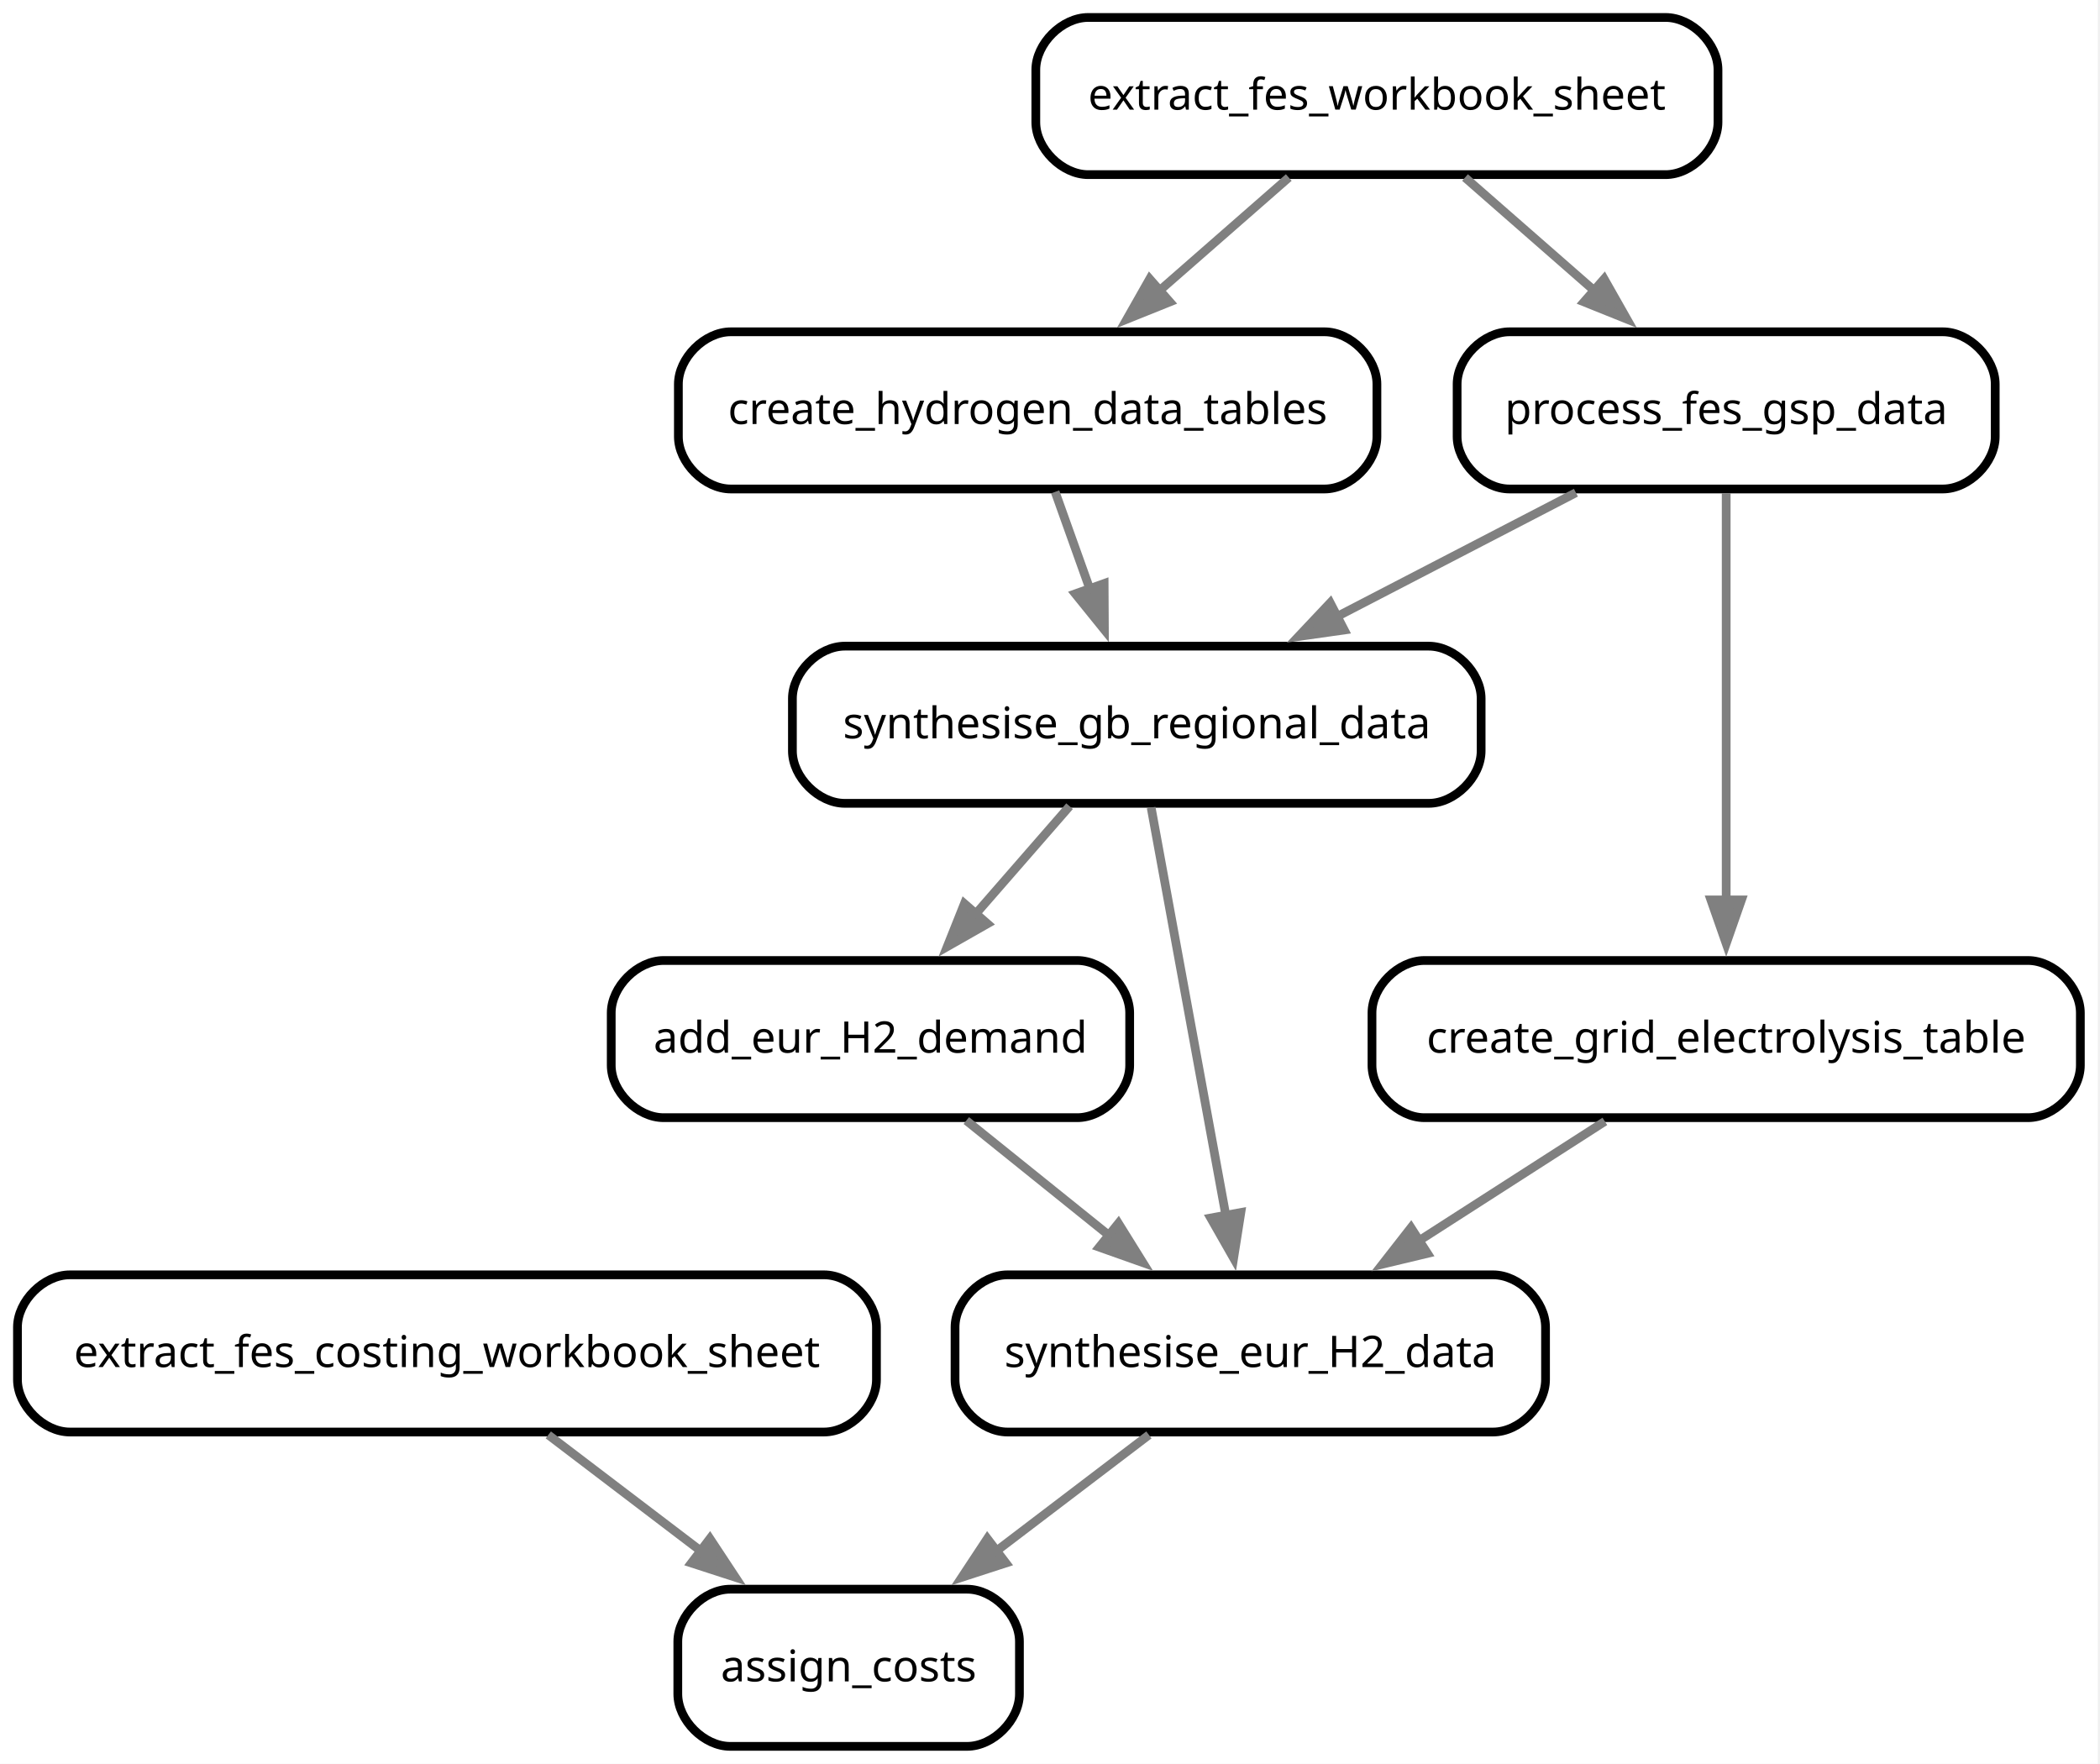
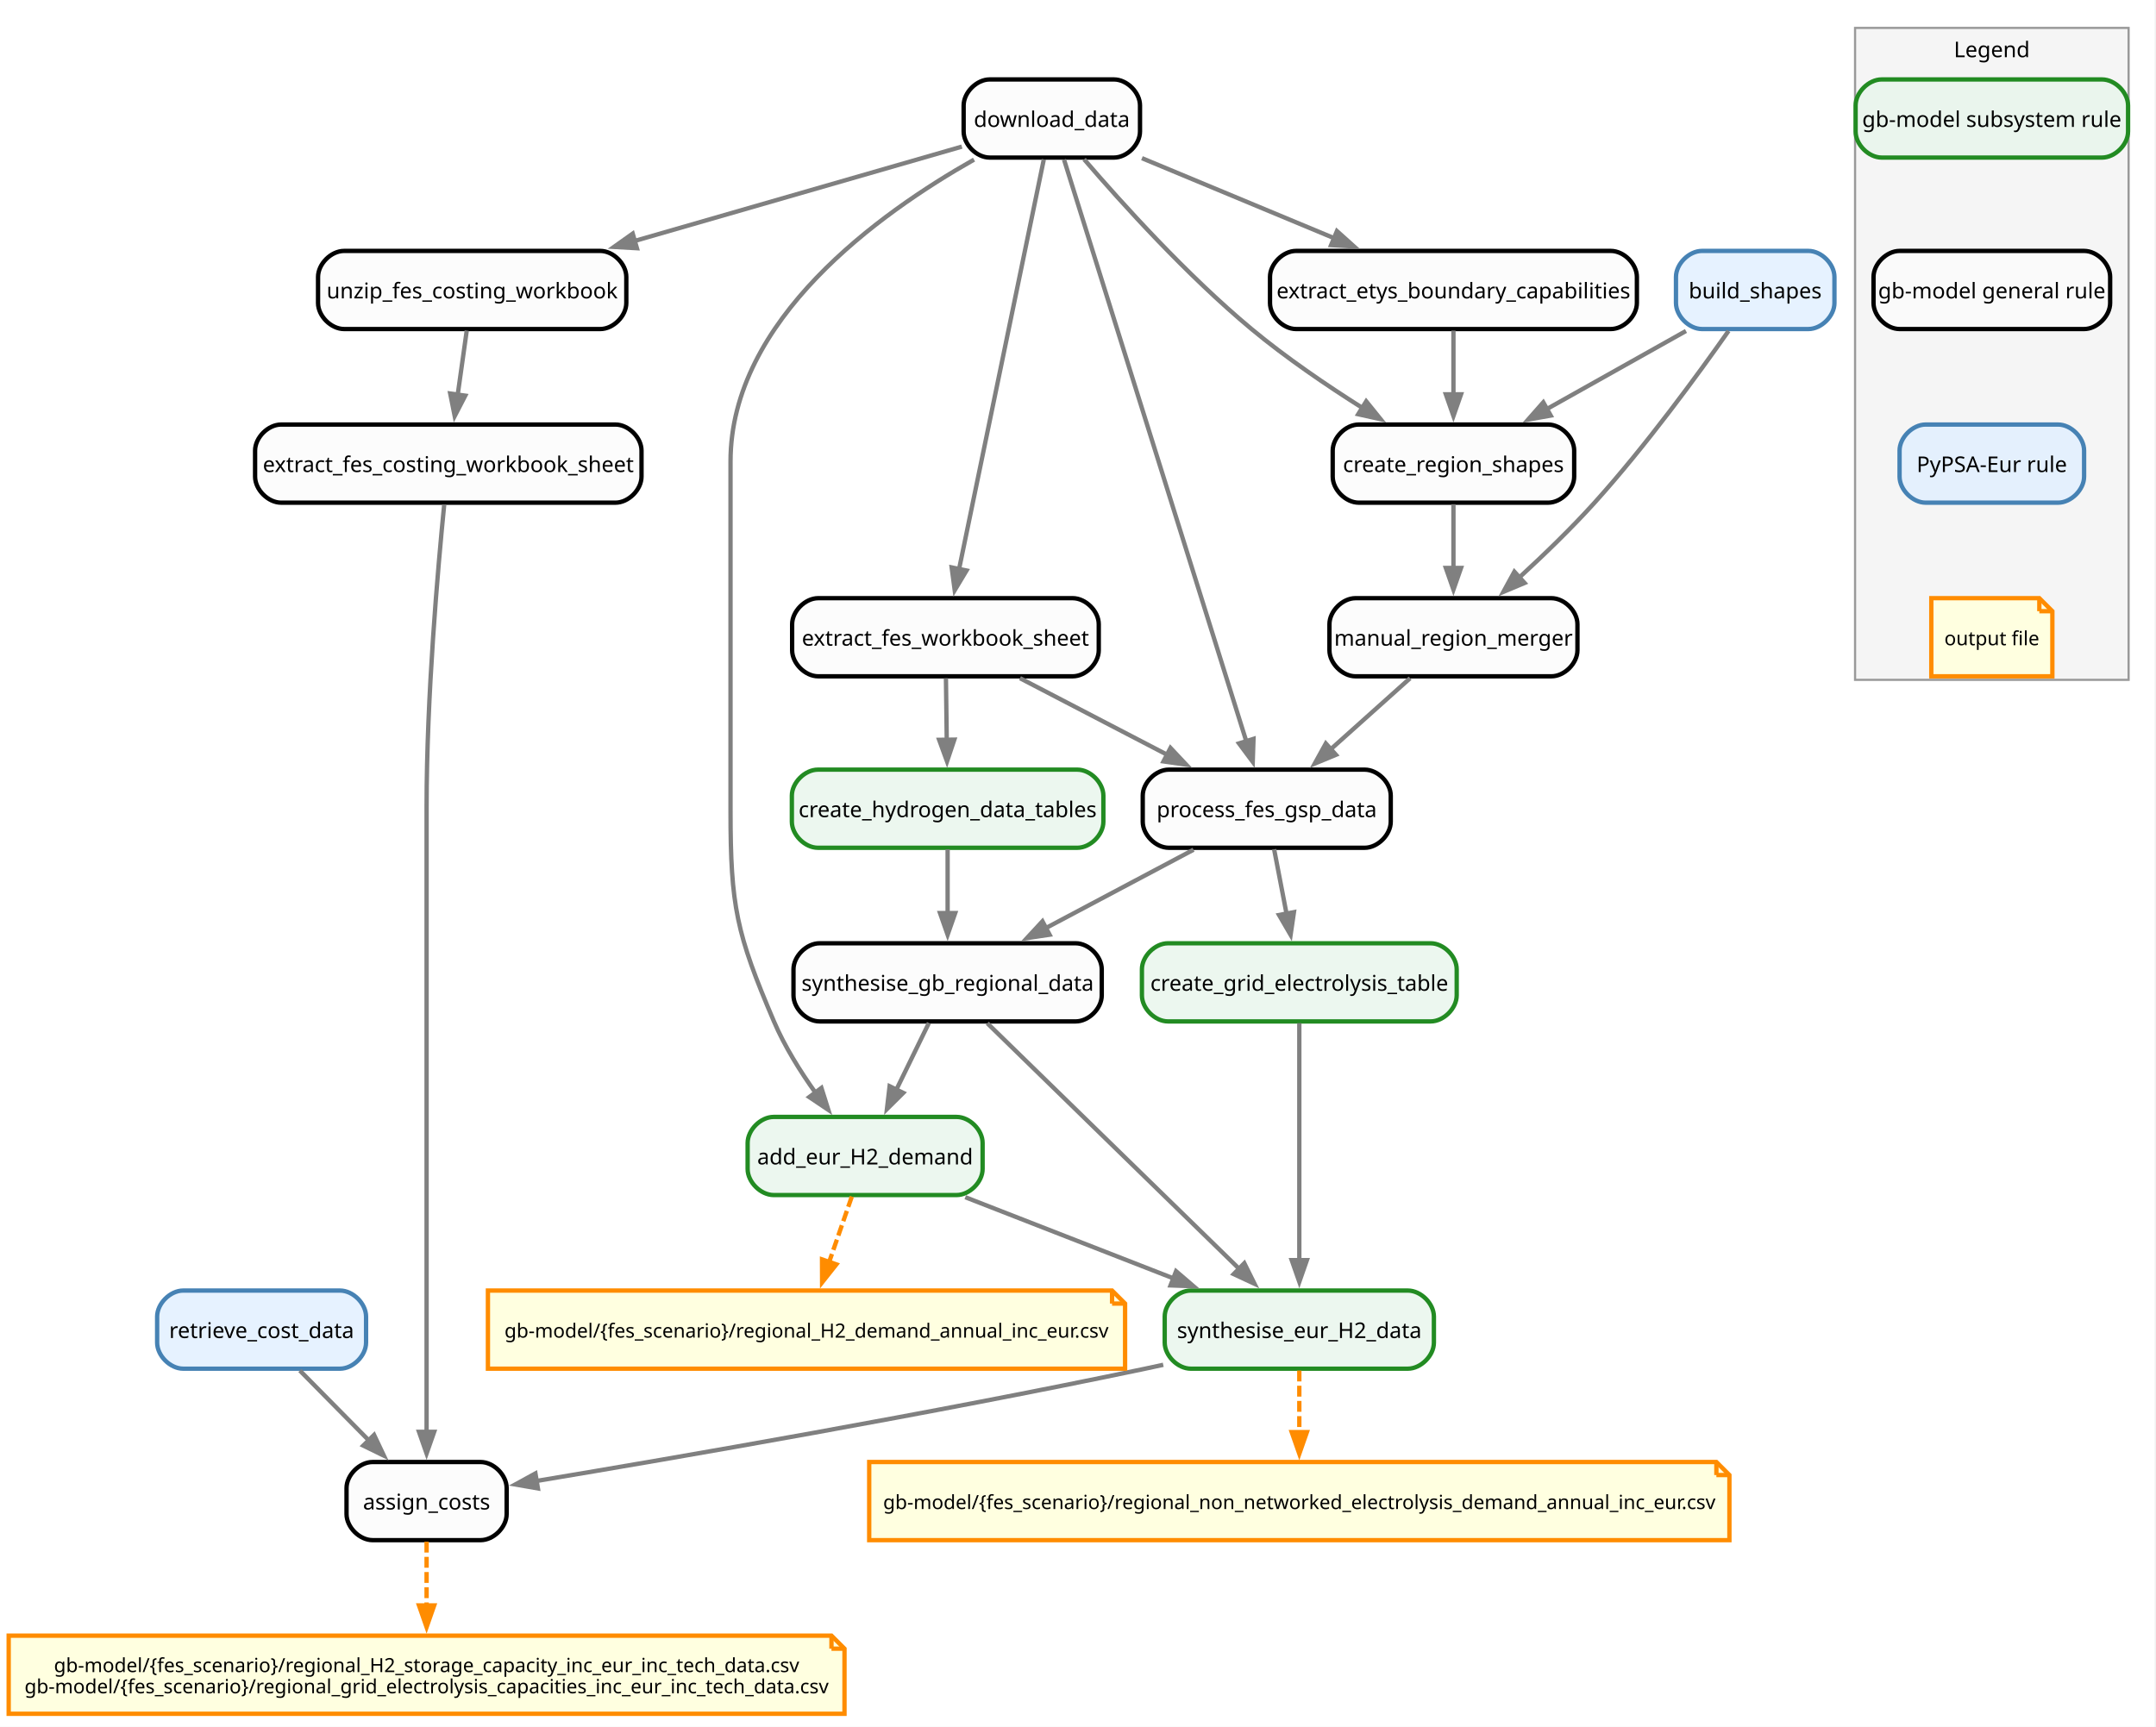
- <svg xmlns="http://www.w3.org/2000/svg" width="481pt" height="404pt" viewBox="0.00 0.00 481.00 404.00">
-   <g id="graph0" class="graph" transform="scale(1 1) rotate(0) translate(4 400)">
-     <polygon fill="white" stroke="none" points="-4,4 -4,-400 476.5,-400 476.5,4 -4,4" />
+ <svg xmlns="http://www.w3.org/2000/svg" width="719pt" height="576pt" viewBox="0.00 0.00 719.00 576.00">
+   <g id="graph0" class="graph" transform="scale(0.723982 0.723982) rotate(0) translate(4 791.6)">
+     <polygon fill="white" stroke="none" points="-4,4 -4,-791.6 988.5,-791.6 988.5,4 -4,4" />
+     <g id="clust1" class="cluster">
+       <polygon fill="#f5f5f5" stroke="#999999" points="850.5,-478.37 850.5,-778.74 976.5,-778.74 976.5,-478.37 850.5,-478.37" />
+       <text xml:space="preserve" text-anchor="middle" x="913.5" y="-765.24" font-family="sans" font-size="10.00">Legend</text>
+     </g>
    <g id="node1" class="node">
-       <path fill="none" stroke="black" stroke-width="2" d="M242.75,-180C242.75,-180 148,-180 148,-180 142,-180 136,-174 136,-168 136,-168 136,-156 136,-156 136,-150 142,-144 148,-144 148,-144 242.75,-144 242.75,-144 248.75,-144 254.75,-150 254.75,-156 254.75,-156 254.75,-168 254.75,-168 254.75,-174 248.75,-180 242.75,-180" />
-       <text xml:space="preserve" text-anchor="middle" x="195.38" y="-158.88" font-family="sans" font-size="10.00">add_eur_H2_demand</text>
+       <path fill="#fbfbfb" fill-opacity="0.753" stroke="black" stroke-width="2" d="M217.38,-118C217.38,-118 167.62,-118 167.62,-118 161.62,-118 155.62,-112 155.62,-106 155.62,-106 155.62,-94 155.62,-94 155.62,-88 161.62,-82 167.62,-82 167.62,-82 217.38,-82 217.38,-82 223.38,-82 229.38,-88 229.38,-94 229.38,-94 229.38,-106 229.38,-106 229.38,-112 223.38,-118 217.38,-118" />
+       <text xml:space="preserve" text-anchor="middle" x="192.5" y="-96.12" font-family="sans" font-size="10.00">assign_costs</text>
+     </g>
+     <g id="node17" class="node">
+       <polygon fill="lightyellow" stroke="darkorange" stroke-width="2" points="379,-38 0,-38 0,-2 385,-2 385,-32 379,-38" />
+       <polyline fill="none" stroke="darkorange" stroke-width="2" points="379,-38 379,-32" />
+       <polyline fill="none" stroke="darkorange" stroke-width="2" points="385,-32 379,-32" />
+       <text xml:space="preserve" text-anchor="middle" x="192.5" y="-21.2" font-family="sans" font-size="9.00">gb-model/{fes_scenario}/regional_H2_storage_capacity_inc_eur_inc_tech_data.csv</text>
+       <text xml:space="preserve" text-anchor="middle" x="192.5" y="-11.45" font-family="sans" font-size="9.00">gb-model/{fes_scenario}/regional_grid_electrolysis_capacities_inc_eur_inc_tech_data.csv</text>
+     </g>
+     <g id="edge25" class="edge">
+       <path fill="none" stroke="darkorange" stroke-width="2" stroke-dasharray="5,2" d="M192.5,-81.3C192.5,-72.59 192.5,-61.83 192.5,-51.82" />
+       <polygon fill="darkorange" stroke="darkorange" stroke-width="2" points="196,-51.93 192.5,-41.93 189,-51.93 196,-51.93" />
+     </g>
+     <g id="node2" class="node">
+       <path fill="#ddeeff" fill-opacity="0.753" stroke="steelblue" stroke-width="2" d="M152.62,-197C152.62,-197 80.38,-197 80.38,-197 74.38,-197 68.38,-191 68.38,-185 68.38,-185 68.38,-173 68.38,-173 68.38,-167 74.38,-161 80.38,-161 80.38,-161 152.62,-161 152.62,-161 158.62,-161 164.62,-167 164.62,-173 164.62,-173 164.62,-185 164.62,-185 164.62,-191 158.62,-197 152.62,-197" />
+       <text xml:space="preserve" text-anchor="middle" x="116.5" y="-175.12" font-family="sans" font-size="10.00">retrieve_cost_data</text>
+     </g>
+     <g id="edge2" class="edge">
+       <path fill="none" stroke="grey" stroke-width="2" d="M134.13,-160.14C143.62,-150.52 155.53,-138.46 166.11,-127.74" />
+       <polygon fill="grey" stroke="grey" stroke-width="2" points="168.31,-130.49 172.84,-120.92 163.33,-125.57 168.31,-130.49" />
+     </g>
+     <g id="node3" class="node">
+       <path fill="#fbfbfb" fill-opacity="0.753" stroke="black" stroke-width="2" d="M279.5,-596C279.5,-596 125.5,-596 125.5,-596 119.5,-596 113.5,-590 113.5,-584 113.5,-584 113.5,-572 113.5,-572 113.5,-566 119.5,-560 125.5,-560 125.5,-560 279.5,-560 279.5,-560 285.5,-560 291.5,-566 291.5,-572 291.5,-572 291.5,-584 291.5,-584 291.5,-590 285.5,-596 279.5,-596" />
+       <text xml:space="preserve" text-anchor="middle" x="202.5" y="-574.12" font-family="sans" font-size="10.00">extract_fes_costing_workbook_sheet</text>
+     </g>
+     <g id="edge1" class="edge">
+       <path fill="none" stroke="grey" stroke-width="2" d="M200.62,-559.13C197.72,-530.02 192.5,-470.53 192.5,-420 192.5,-420 192.5,-420 192.5,-258 192.5,-214.07 192.5,-163.24 192.5,-131.6" />
+       <polygon fill="grey" stroke="grey" stroke-width="2" points="196,-131.92 192.5,-121.92 189,-131.92 196,-131.92" />
+     </g>
+     <g id="node4" class="node">
+       <path fill="#fbfbfb" fill-opacity="0.753" stroke="black" stroke-width="2" d="M272.5,-676C272.5,-676 154.5,-676 154.5,-676 148.5,-676 142.5,-670 142.5,-664 142.5,-664 142.5,-652 142.5,-652 142.5,-646 148.5,-640 154.5,-640 154.5,-640 272.5,-640 272.5,-640 278.5,-640 284.5,-646 284.5,-652 284.5,-652 284.5,-664 284.5,-664 284.5,-670 278.5,-676 272.5,-676" />
+       <text xml:space="preserve" text-anchor="middle" x="213.5" y="-654.12" font-family="sans" font-size="10.00">unzip_fes_costing_workbook</text>
+     </g>
+     <g id="edge4" class="edge">
+       <path fill="none" stroke="grey" stroke-width="2" d="M211,-639.3C209.76,-630.49 208.22,-619.58 206.8,-609.48" />
+       <polygon fill="grey" stroke="grey" stroke-width="2" points="210.31,-609.31 205.45,-599.9 203.38,-610.29 210.31,-609.31" />
+     </g>
+     <g id="node5" class="node">
+       <path fill="#fbfbfb" fill-opacity="0.753" stroke="black" stroke-width="2" d="M509.12,-755C509.12,-755 451.88,-755 451.88,-755 445.88,-755 439.88,-749 439.88,-743 439.88,-743 439.88,-731 439.88,-731 439.88,-725 445.88,-719 451.88,-719 451.88,-719 509.12,-719 509.12,-719 515.12,-719 521.12,-725 521.12,-731 521.12,-731 521.12,-743 521.12,-743 521.12,-749 515.12,-755 509.12,-755" />
+       <text xml:space="preserve" text-anchor="middle" x="480.5" y="-733.12" font-family="sans" font-size="10.00">download_data</text>
+     </g>
+     <g id="edge5" class="edge">
+       <path fill="none" stroke="grey" stroke-width="2" d="M439.07,-724.05C398.92,-712.47 337.1,-694.64 288.32,-680.58" />
+       <polygon fill="grey" stroke="grey" stroke-width="2" points="289.39,-677.24 278.81,-677.84 287.45,-683.97 289.39,-677.24" />
+     </g>
+     <g id="node7" class="node">
+       <path fill="#e6f4ea" fill-opacity="0.753" stroke="forestgreen" stroke-width="2" d="M436.62,-277C436.62,-277 352.38,-277 352.38,-277 346.38,-277 340.38,-271 340.38,-265 340.38,-265 340.38,-253 340.38,-253 340.38,-247 346.38,-241 352.38,-241 352.38,-241 436.62,-241 436.62,-241 442.62,-241 448.62,-247 448.62,-253 448.62,-253 448.62,-265 448.62,-265 448.62,-271 442.62,-277 436.62,-277" />
+       <text xml:space="preserve" text-anchor="middle" x="394.5" y="-255.12" font-family="sans" font-size="10.00">add_eur_H2_demand</text>
+     </g>
+     <g id="edge9" class="edge">
+       <path fill="none" stroke="grey" stroke-width="2" d="M444.67,-718.06C400.87,-693.28 332.5,-644.18 332.5,-579 332.5,-579 332.5,-579 332.5,-418 332.5,-373.98 335.23,-361.49 352.5,-321 357.37,-309.57 364.55,-298.08 371.6,-288.2" />
+       <polygon fill="grey" stroke="grey" stroke-width="2" points="374.37,-290.35 377.56,-280.24 368.77,-286.15 374.37,-290.35" />
+     </g>
+     <g id="node10" class="node">
+       <path fill="#fbfbfb" fill-opacity="0.753" stroke="black" stroke-width="2" d="M490.12,-516C490.12,-516 372.88,-516 372.88,-516 366.88,-516 360.88,-510 360.88,-504 360.88,-504 360.88,-492 360.88,-492 360.88,-486 366.88,-480 372.88,-480 372.88,-480 490.12,-480 490.12,-480 496.12,-480 502.12,-486 502.12,-492 502.12,-492 502.12,-504 502.12,-504 502.12,-510 496.12,-516 490.12,-516" />
+       <text xml:space="preserve" text-anchor="middle" x="431.5" y="-494.12" font-family="sans" font-size="10.00">extract_fes_workbook_sheet</text>
+     </g>
+     <g id="edge14" class="edge">
+       <path fill="none" stroke="grey" stroke-width="2" d="M476.82,-718.19C468.48,-677.86 448.08,-579.19 437.73,-529.15" />
+       <polygon fill="grey" stroke="grey" stroke-width="2" points="441.22,-528.75 435.77,-519.66 434.37,-530.16 441.22,-528.75" />
+     </g>
+     <g id="node11" class="node">
+       <path fill="#fbfbfb" fill-opacity="0.753" stroke="black" stroke-width="2" d="M624.62,-437C624.62,-437 534.38,-437 534.38,-437 528.38,-437 522.38,-431 522.38,-425 522.38,-425 522.38,-413 522.38,-413 522.38,-407 528.38,-401 534.38,-401 534.38,-401 624.62,-401 624.62,-401 630.62,-401 636.62,-407 636.62,-413 636.62,-413 636.62,-425 636.62,-425 636.62,-431 630.62,-437 624.62,-437" />
+       <text xml:space="preserve" text-anchor="middle" x="579.5" y="-415.12" font-family="sans" font-size="10.00">process_fes_gsp_data</text>
+     </g>
+     <g id="edge15" class="edge">
+       <path fill="none" stroke="grey" stroke-width="2" d="M486.11,-718.11C502.41,-666.07 549.92,-514.42 570.18,-449.76" />
+       <polygon fill="grey" stroke="grey" stroke-width="2" points="573.4,-451.18 573.05,-440.59 566.72,-449.08 573.4,-451.18" />
+     </g>
+     <g id="node13" class="node">
+       <path fill="#fbfbfb" fill-opacity="0.753" stroke="black" stroke-width="2" d="M709.12,-596C709.12,-596 621.88,-596 621.88,-596 615.88,-596 609.88,-590 609.88,-584 609.88,-584 609.88,-572 609.88,-572 609.88,-566 615.88,-560 621.88,-560 621.88,-560 709.12,-560 709.12,-560 715.12,-560 721.12,-566 721.12,-572 721.12,-572 721.12,-584 721.12,-584 721.12,-590 715.12,-596 709.12,-596" />
+       <text xml:space="preserve" text-anchor="middle" x="665.5" y="-574.12" font-family="sans" font-size="10.00">create_region_shapes</text>
+     </g>
+     <g id="edge21" class="edge">
+       <path fill="none" stroke="grey" stroke-width="2" d="M495.38,-718.2C512.74,-697.99 542.86,-664.65 572.5,-640 588.3,-626.86 607.04,-614.1 623.54,-603.68" />
+       <polygon fill="grey" stroke="grey" stroke-width="2" points="625.32,-606.7 631.97,-598.46 621.63,-600.75 625.32,-606.7" />
+     </g>
+     <g id="node15" class="node">
+       <path fill="#fbfbfb" fill-opacity="0.753" stroke="black" stroke-width="2" d="M738,-676C738,-676 593,-676 593,-676 587,-676 581,-670 581,-664 581,-664 581,-652 581,-652 581,-646 587,-640 593,-640 593,-640 738,-640 738,-640 744,-640 750,-646 750,-652 750,-652 750,-664 750,-664 750,-670 744,-676 738,-676" />
+       <text xml:space="preserve" text-anchor="middle" x="665.5" y="-654.12" font-family="sans" font-size="10.00">extract_etys_boundary_capabilities</text>
+     </g>
+     <g id="edge23" class="edge">
+       <path fill="none" stroke="grey" stroke-width="2" d="M522.02,-718.72C548.21,-707.82 582.34,-693.61 610.73,-681.79" />
+       <polygon fill="grey" stroke="grey" stroke-width="2" points="611.83,-685.13 619.72,-678.05 609.14,-678.67 611.83,-685.13" />
+     </g>
+     <g id="node6" class="node">
+       <path fill="#e6f4ea" fill-opacity="0.753" stroke="forestgreen" stroke-width="2" d="M644.5,-197C644.5,-197 544.5,-197 544.5,-197 538.5,-197 532.5,-191 532.5,-185 532.5,-185 532.5,-173 532.5,-173 532.5,-167 538.5,-161 544.5,-161 544.5,-161 644.5,-161 644.5,-161 650.5,-161 656.5,-167 656.5,-173 656.5,-173 656.5,-185 656.5,-185 656.5,-191 650.5,-197 644.5,-197" />
+       <text xml:space="preserve" text-anchor="middle" x="594.5" y="-175.12" font-family="sans" font-size="10.00">synthesise_eur_H2_data</text>
+     </g>
+     <g id="edge3" class="edge">
+       <path fill="none" stroke="grey" stroke-width="2" d="M531.82,-162.79C529.01,-162.17 526.23,-161.57 523.5,-161 424.58,-140.21 308.12,-120.11 243.05,-109.26" />
+       <polygon fill="grey" stroke="grey" stroke-width="2" points="243.78,-105.84 233.35,-107.65 242.64,-112.74 243.78,-105.84" />
+     </g>
+     <g id="node18" class="node">
+       <polygon fill="lightyellow" stroke="darkorange" stroke-width="2" points="786.62,-118 396.38,-118 396.38,-82 792.62,-82 792.62,-112 786.62,-118" />
+       <polyline fill="none" stroke="darkorange" stroke-width="2" points="786.62,-118 786.62,-112" />
+       <polyline fill="none" stroke="darkorange" stroke-width="2" points="792.62,-112 786.62,-112" />
+       <text xml:space="preserve" text-anchor="middle" x="594.5" y="-96.33" font-family="sans" font-size="9.00">gb-model/{fes_scenario}/regional_non_networked_electrolysis_demand_annual_inc_eur.csv</text>
+     </g>
+     <g id="edge26" class="edge">
+       <path fill="none" stroke="darkorange" stroke-width="2" stroke-dasharray="5,2" d="M594.5,-160.14C594.5,-151.69 594.5,-141.35 594.5,-131.69" />
+       <polygon fill="darkorange" stroke="darkorange" stroke-width="2" points="598,-131.79 594.5,-121.79 591,-131.79 598,-131.79" />
+     </g>
+     <g id="edge7" class="edge">
+       <path fill="none" stroke="grey" stroke-width="2" d="M440.64,-240.01C469.25,-228.85 506.26,-214.41 536.81,-202.5" />
+       <polygon fill="grey" stroke="grey" stroke-width="2" points="537.73,-205.9 545.78,-199 535.19,-199.37 537.73,-205.9" />
+     </g>
+     <g id="node19" class="node">
+       <polygon fill="lightyellow" stroke="darkorange" stroke-width="2" points="508.25,-197 220.75,-197 220.75,-161 514.25,-161 514.25,-191 508.25,-197" />
+       <polyline fill="none" stroke="darkorange" stroke-width="2" points="508.25,-197 508.25,-191" />
+       <polyline fill="none" stroke="darkorange" stroke-width="2" points="514.25,-191 508.25,-191" />
+       <text xml:space="preserve" text-anchor="middle" x="367.5" y="-175.32" font-family="sans" font-size="9.00">gb-model/{fes_scenario}/regional_H2_demand_annual_inc_eur.csv</text>
+     </g>
+     <g id="edge27" class="edge">
+       <path fill="none" stroke="darkorange" stroke-width="2" stroke-dasharray="5,2" d="M388.37,-240.3C385.29,-231.39 381.46,-220.34 377.93,-210.14" />
+       <polygon fill="darkorange" stroke="darkorange" stroke-width="2" points="381.26,-209.06 374.69,-200.76 374.65,-211.35 381.26,-209.06" />
    </g>
    <g id="node8" class="node">
-       <path fill="none" stroke="black" stroke-width="2" d="M338,-108C338,-108 226.75,-108 226.75,-108 220.75,-108 214.75,-102 214.75,-96 214.75,-96 214.75,-84 214.75,-84 214.75,-78 220.75,-72 226.75,-72 226.75,-72 338,-72 338,-72 344,-72 350,-78 350,-84 350,-84 350,-96 350,-96 350,-102 344,-108 338,-108" />
-       <text xml:space="preserve" text-anchor="middle" x="282.38" y="-86.88" font-family="sans" font-size="10.00">synthesise_eur_H2_data</text>
+       <path fill="#fbfbfb" fill-opacity="0.753" stroke="black" stroke-width="2" d="M491.5,-357C491.5,-357 373.5,-357 373.5,-357 367.5,-357 361.5,-351 361.5,-345 361.5,-345 361.5,-333 361.5,-333 361.5,-327 367.5,-321 373.5,-321 373.5,-321 491.5,-321 491.5,-321 497.5,-321 503.5,-327 503.5,-333 503.5,-333 503.5,-345 503.5,-345 503.5,-351 497.5,-357 491.5,-357" />
+       <text xml:space="preserve" text-anchor="middle" x="432.5" y="-335.12" font-family="sans" font-size="10.00">synthesise_gb_regional_data</text>
    </g>
    <g id="edge8" class="edge">
-       <path fill="none" stroke="grey" stroke-width="2" d="M217.33,-143.34C227.25,-135.36 239.16,-125.77 250.07,-116.99" />
-       <polygon fill="grey" stroke="grey" stroke-width="2" points="252.17,-119.8 257.77,-110.8 247.78,-114.34 252.17,-119.8" />
-     </g>
-     <g id="node2" class="node">
-       <path fill="none" stroke="black" stroke-width="2" d="M323.25,-252C323.25,-252 189.5,-252 189.5,-252 183.5,-252 177.5,-246 177.5,-240 177.5,-240 177.5,-228 177.5,-228 177.5,-222 183.5,-216 189.5,-216 189.5,-216 323.25,-216 323.25,-216 329.25,-216 335.25,-222 335.25,-228 335.25,-228 335.25,-240 335.25,-240 335.25,-246 329.25,-252 323.25,-252" />
-       <text xml:space="preserve" text-anchor="middle" x="256.38" y="-230.88" font-family="sans" font-size="10.00">synthesise_gb_regional_data</text>
-     </g>
-     <g id="edge1" class="edge">
-       <path fill="none" stroke="grey" stroke-width="2" d="M240.98,-215.34C234.46,-207.85 226.7,-198.95 219.45,-190.63" />
-       <polygon fill="grey" stroke="grey" stroke-width="2" points="222.17,-188.42 212.96,-183.18 216.89,-193.02 222.17,-188.42" />
+       <path fill="none" stroke="grey" stroke-width="2" d="M450.77,-320.18C479.09,-292.56 533.76,-239.24 566.91,-206.91" />
+       <polygon fill="grey" stroke="grey" stroke-width="2" points="569.17,-209.6 573.88,-200.11 564.28,-204.58 569.17,-209.6" />
    </g>
    <g id="edge10" class="edge">
-       <path fill="none" stroke="grey" stroke-width="2" d="M259.67,-215.02C263.97,-191.54 271.55,-150.11 276.77,-121.64" />
-       <polygon fill="grey" stroke="grey" stroke-width="2" points="280.21,-122.28 278.56,-111.82 273.32,-121.02 280.21,-122.28" />
-     </g>
-     <g id="node3" class="node">
-       <path fill="none" stroke="black" stroke-width="2" d="M299.38,-324C299.38,-324 163.38,-324 163.38,-324 157.38,-324 151.38,-318 151.38,-312 151.38,-312 151.38,-300 151.38,-300 151.38,-294 157.38,-288 163.38,-288 163.38,-288 299.38,-288 299.38,-288 305.38,-288 311.38,-294 311.38,-300 311.38,-300 311.38,-312 311.38,-312 311.38,-318 305.38,-324 299.38,-324" />
-       <text xml:space="preserve" text-anchor="middle" x="231.38" y="-302.88" font-family="sans" font-size="10.00">create_hydrogen_data_tables</text>
-     </g>
-     <g id="edge3" class="edge">
-       <path fill="none" stroke="grey" stroke-width="2" d="M237.68,-287.34C240.09,-280.59 242.91,-272.69 245.62,-265.11" />
-       <polygon fill="grey" stroke="grey" stroke-width="2" points="248.9,-266.35 248.96,-255.75 242.3,-263.99 248.9,-266.35" />
-     </g>
-     <g id="node4" class="node">
-       <path fill="none" stroke="black" stroke-width="2" d="M377.5,-396C377.5,-396 245.25,-396 245.25,-396 239.25,-396 233.25,-390 233.25,-384 233.25,-384 233.25,-372 233.25,-372 233.25,-366 239.25,-360 245.25,-360 245.25,-360 377.5,-360 377.5,-360 383.5,-360 389.5,-366 389.5,-372 389.5,-372 389.5,-384 389.5,-384 389.5,-390 383.5,-396 377.5,-396" />
-       <text xml:space="preserve" text-anchor="middle" x="311.38" y="-374.88" font-family="sans" font-size="10.00">extract_fes_workbook_sheet</text>
-     </g>
-     <g id="edge4" class="edge">
-       <path fill="none" stroke="grey" stroke-width="2" d="M291.19,-359.34C282.16,-351.44 271.33,-341.96 261.39,-333.26" />
-       <polygon fill="grey" stroke="grey" stroke-width="2" points="263.94,-330.85 254.11,-326.9 259.33,-336.11 263.94,-330.85" />
-     </g>
-     <g id="node5" class="node">
-       <path fill="none" stroke="black" stroke-width="2" d="M441,-324C441,-324 341.75,-324 341.75,-324 335.75,-324 329.75,-318 329.75,-312 329.75,-312 329.75,-300 329.75,-300 329.75,-294 335.75,-288 341.75,-288 341.75,-288 441,-288 441,-288 447,-288 453,-294 453,-300 453,-300 453,-312 453,-312 453,-318 447,-324 441,-324" />
-       <text xml:space="preserve" text-anchor="middle" x="391.38" y="-302.88" font-family="sans" font-size="10.00">process_fes_gsp_data</text>
-     </g>
-     <g id="edge5" class="edge">
-       <path fill="none" stroke="grey" stroke-width="2" d="M331.56,-359.34C340.59,-351.44 351.42,-341.96 361.36,-333.26" />
-       <polygon fill="grey" stroke="grey" stroke-width="2" points="363.42,-336.11 368.64,-326.9 358.81,-330.85 363.42,-336.11" />
-     </g>
-     <g id="edge2" class="edge">
-       <path fill="none" stroke="grey" stroke-width="2" d="M356.96,-287.15C340.3,-278.52 320.06,-268.02 302.12,-258.72" />
-       <polygon fill="grey" stroke="grey" stroke-width="2" points="303.9,-255.7 293.41,-254.21 300.68,-261.92 303.9,-255.7" />
+       <path fill="none" stroke="grey" stroke-width="2" d="M423.88,-320.3C419.44,-311.19 413.91,-299.84 408.85,-289.46" />
+       <polygon fill="grey" stroke="grey" stroke-width="2" points="412.07,-288.08 404.55,-280.62 405.78,-291.14 412.07,-288.08" />
    </g>
    <g id="node9" class="node">
-       <path fill="none" stroke="black" stroke-width="2" d="M460.5,-180C460.5,-180 322.25,-180 322.25,-180 316.25,-180 310.25,-174 310.25,-168 310.25,-168 310.25,-156 310.25,-156 310.25,-150 316.25,-144 322.25,-144 322.25,-144 460.5,-144 460.5,-144 466.5,-144 472.5,-150 472.5,-156 472.5,-156 472.5,-168 472.5,-168 472.5,-174 466.5,-180 460.5,-180" />
-       <text xml:space="preserve" text-anchor="middle" x="391.38" y="-158.88" font-family="sans" font-size="10.00">create_grid_electrolysis_table</text>
+       <path fill="#e6f4ea" fill-opacity="0.753" stroke="forestgreen" stroke-width="2" d="M492.25,-437C492.25,-437 372.75,-437 372.75,-437 366.75,-437 360.75,-431 360.75,-425 360.75,-425 360.75,-413 360.75,-413 360.75,-407 366.75,-401 372.75,-401 372.75,-401 492.25,-401 492.25,-401 498.25,-401 504.25,-407 504.25,-413 504.25,-413 504.25,-425 504.25,-425 504.25,-431 498.25,-437 492.25,-437" />
+       <text xml:space="preserve" text-anchor="middle" x="432.5" y="-415.12" font-family="sans" font-size="10.00">create_hydrogen_data_tables</text>
    </g>
    <g id="edge11" class="edge">
-       <path fill="none" stroke="grey" stroke-width="2" d="M391.38,-287.02C391.38,-263.54 391.38,-222.11 391.38,-193.64" />
-       <polygon fill="grey" stroke="grey" stroke-width="2" points="394.88,-193.87 391.38,-183.87 387.88,-193.87 394.88,-193.87" />
-     </g>
-     <g id="node6" class="node">
-       <path fill="none" stroke="black" stroke-width="2" d="M217.5,-36C217.5,-36 163.25,-36 163.25,-36 157.25,-36 151.25,-30 151.25,-24 151.25,-24 151.25,-12 151.25,-12 151.25,-6 157.25,0 163.25,0 163.25,0 217.5,0 217.5,0 223.5,0 229.5,-6 229.5,-12 229.5,-12 229.5,-24 229.5,-24 229.5,-30 223.5,-36 217.5,-36" />
-       <text xml:space="preserve" text-anchor="middle" x="190.38" y="-14.88" font-family="sans" font-size="10.00">assign_costs</text>
-     </g>
-     <g id="node7" class="node">
-       <path fill="none" stroke="black" stroke-width="2" d="M184.75,-108C184.75,-108 12,-108 12,-108 6,-108 0,-102 0,-96 0,-96 0,-84 0,-84 0,-78 6,-72 12,-72 12,-72 184.75,-72 184.75,-72 190.75,-72 196.75,-78 196.75,-84 196.75,-84 196.75,-96 196.75,-96 196.75,-102 190.75,-108 184.75,-108" />
-       <text xml:space="preserve" text-anchor="middle" x="98.38" y="-86.88" font-family="sans" font-size="10.00">extract_fes_costing_workbook_sheet</text>
-     </g>
-     <g id="edge7" class="edge">
-       <path fill="none" stroke="grey" stroke-width="2" d="M121.59,-71.34C132.19,-63.27 144.94,-53.57 156.57,-44.72" />
-       <polygon fill="grey" stroke="grey" stroke-width="2" points="158.6,-47.58 164.44,-38.73 154.36,-42 158.6,-47.58" />
+       <path fill="none" stroke="grey" stroke-width="2" d="M432.5,-400.3C432.5,-391.59 432.5,-380.83 432.5,-370.82" />
+       <polygon fill="grey" stroke="grey" stroke-width="2" points="436,-370.93 432.5,-360.93 429,-370.93 436,-370.93" />
+     </g>
+     <g id="edge13" class="edge">
+       <path fill="none" stroke="grey" stroke-width="2" d="M431.73,-479.14C431.84,-470.69 431.98,-460.35 432.1,-450.69" />
+       <polygon fill="grey" stroke="grey" stroke-width="2" points="435.6,-450.83 432.23,-440.79 428.6,-450.74 435.6,-450.83" />
+     </g>
+     <g id="edge16" class="edge">
+       <path fill="none" stroke="grey" stroke-width="2" d="M465.83,-479.14C486.02,-468.63 511.81,-455.22 533.72,-443.82" />
+       <polygon fill="grey" stroke="grey" stroke-width="2" points="535.16,-447.01 542.42,-439.29 531.93,-440.8 535.16,-447.01" />
+     </g>
+     <g id="edge12" class="edge">
+       <path fill="none" stroke="grey" stroke-width="2" d="M545.78,-400.11C525.59,-389.39 499.66,-375.64 477.72,-363.99" />
+       <polygon fill="grey" stroke="grey" stroke-width="2" points="479.47,-360.96 469,-359.37 476.19,-367.14 479.47,-360.96" />
+     </g>
+     <g id="node16" class="node">
+       <path fill="#e6f4ea" fill-opacity="0.753" stroke="forestgreen" stroke-width="2" d="M655,-357C655,-357 534,-357 534,-357 528,-357 522,-351 522,-345 522,-345 522,-333 522,-333 522,-327 528,-321 534,-321 534,-321 655,-321 655,-321 661,-321 667,-327 667,-333 667,-333 667,-345 667,-345 667,-351 661,-357 655,-357" />
+       <text xml:space="preserve" text-anchor="middle" x="594.5" y="-335.12" font-family="sans" font-size="10.00">create_grid_electrolysis_table</text>
+     </g>
+     <g id="edge24" class="edge">
+       <path fill="none" stroke="grey" stroke-width="2" d="M582.9,-400.3C584.6,-391.49 586.7,-380.58 588.64,-370.48" />
+       <polygon fill="grey" stroke="grey" stroke-width="2" points="592.03,-371.35 590.49,-360.87 585.16,-370.03 592.03,-371.35" />
+     </g>
+     <g id="node12" class="node">
+       <path fill="#fbfbfb" fill-opacity="0.753" stroke="black" stroke-width="2" d="M710.62,-516C710.62,-516 620.38,-516 620.38,-516 614.38,-516 608.38,-510 608.38,-504 608.38,-504 608.38,-492 608.38,-492 608.38,-486 614.38,-480 620.38,-480 620.38,-480 710.62,-480 710.62,-480 716.62,-480 722.62,-486 722.62,-492 722.62,-492 722.62,-504 722.62,-504 722.62,-510 716.62,-516 710.62,-516" />
+       <text xml:space="preserve" text-anchor="middle" x="665.5" y="-494.12" font-family="sans" font-size="10.00">manual_region_merger</text>
+     </g>
+     <g id="edge17" class="edge">
+       <path fill="none" stroke="grey" stroke-width="2" d="M645.55,-479.14C634.7,-469.42 621.06,-457.21 609,-446.41" />
+       <polygon fill="grey" stroke="grey" stroke-width="2" points="611.38,-443.84 601.59,-439.78 606.71,-449.06 611.38,-443.84" />
+     </g>
+     <g id="edge19" class="edge">
+       <path fill="none" stroke="grey" stroke-width="2" d="M665.5,-559.3C665.5,-550.59 665.5,-539.83 665.5,-529.82" />
+       <polygon fill="grey" stroke="grey" stroke-width="2" points="669,-529.93 665.5,-519.93 662,-529.93 669,-529.93" />
+     </g>
+     <g id="node14" class="node">
+       <path fill="#ddeeff" fill-opacity="0.753" stroke="steelblue" stroke-width="2" d="M829,-676C829,-676 780,-676 780,-676 774,-676 768,-670 768,-664 768,-664 768,-652 768,-652 768,-646 774,-640 780,-640 780,-640 829,-640 829,-640 835,-640 841,-646 841,-652 841,-652 841,-664 841,-664 841,-670 835,-676 829,-676" />
+       <text xml:space="preserve" text-anchor="middle" x="804.5" y="-654.12" font-family="sans" font-size="10.00">build_shapes</text>
+     </g>
+     <g id="edge18" class="edge">
+       <path fill="none" stroke="grey" stroke-width="2" d="M792.23,-639.14C778.18,-619.14 754.06,-586.1 730.5,-560 719.75,-548.1 707.05,-535.83 695.74,-525.45" />
+       <polygon fill="grey" stroke="grey" stroke-width="2" points="698.26,-523.01 688.49,-518.9 693.57,-528.2 698.26,-523.01" />
+     </g>
+     <g id="edge20" class="edge">
+       <path fill="none" stroke="grey" stroke-width="2" d="M772.61,-639.11C753.54,-628.4 729.06,-614.67 708.32,-603.03" />
+       <polygon fill="grey" stroke="grey" stroke-width="2" points="710.31,-600.13 699.88,-598.29 706.89,-606.24 710.31,-600.13" />
+     </g>
+     <g id="edge22" class="edge">
+       <path fill="none" stroke="grey" stroke-width="2" d="M665.5,-639.3C665.5,-630.59 665.5,-619.83 665.5,-609.82" />
+       <polygon fill="grey" stroke="grey" stroke-width="2" points="669,-609.93 665.5,-599.93 662,-609.93 669,-609.93" />
    </g>
    <g id="edge6" class="edge">
-       <path fill="none" stroke="grey" stroke-width="2" d="M259.16,-71.34C248.56,-63.27 235.81,-53.57 224.18,-44.72" />
-       <polygon fill="grey" stroke="grey" stroke-width="2" points="226.39,-42 216.31,-38.73 222.15,-47.58 226.39,-42" />
-     </g>
-     <g id="edge9" class="edge">
-       <path fill="none" stroke="grey" stroke-width="2" d="M363.59,-143.15C350.65,-134.84 335.04,-124.82 320.98,-115.79" />
-       <polygon fill="grey" stroke="grey" stroke-width="2" points="322.96,-112.91 312.66,-110.45 319.18,-118.8 322.96,-112.91" />
+       <path fill="none" stroke="grey" stroke-width="2" d="M594.5,-320.18C594.5,-293.63 594.5,-243.32 594.5,-210.75" />
+       <polygon fill="grey" stroke="grey" stroke-width="2" points="598,-211.02 594.5,-201.02 591,-211.02 598,-211.02" />
+     </g>
+     <g id="node20" class="node">
+       <path fill="#e6f4ea" fill-opacity="0.753" stroke="forestgreen" stroke-width="2" d="M964.25,-755C964.25,-755 862.75,-755 862.75,-755 856.75,-755 850.75,-749 850.75,-743 850.75,-743 850.75,-731 850.75,-731 850.75,-725 856.75,-719 862.75,-719 862.75,-719 964.25,-719 964.25,-719 970.25,-719 976.25,-725 976.25,-731 976.25,-731 976.25,-743 976.25,-743 976.25,-749 970.25,-755 964.25,-755" />
+       <text xml:space="preserve" text-anchor="middle" x="913.5" y="-733.12" font-family="sans" font-size="10.00">gb-model subsystem rule</text>
+     </g>
+     <g id="node21" class="node">
+       <path fill="#fbfbfb" fill-opacity="0.753" stroke="black" stroke-width="2" d="M956,-676C956,-676 871,-676 871,-676 865,-676 859,-670 859,-664 859,-664 859,-652 859,-652 859,-646 865,-640 871,-640 871,-640 956,-640 956,-640 962,-640 968,-646 968,-652 968,-652 968,-664 968,-664 968,-670 962,-676 956,-676" />
+       <text xml:space="preserve" text-anchor="middle" x="913.5" y="-654.12" font-family="sans" font-size="10.00">gb-model general rule</text>
+     </g>
+     <g id="node22" class="node">
+       <path fill="#ddeeff" fill-opacity="0.753" stroke="steelblue" stroke-width="2" d="M944,-596C944,-596 883,-596 883,-596 877,-596 871,-590 871,-584 871,-584 871,-572 871,-572 871,-566 877,-560 883,-560 883,-560 944,-560 944,-560 950,-560 956,-566 956,-572 956,-572 956,-584 956,-584 956,-590 950,-596 944,-596" />
+       <text xml:space="preserve" text-anchor="middle" x="913.5" y="-574.12" font-family="sans" font-size="10.00">PyPSA-Eur rule</text>
+     </g>
+     <g id="node23" class="node">
+       <polygon fill="lightyellow" stroke="darkorange" stroke-width="2" points="935.38,-516 885.62,-516 885.62,-480 941.38,-480 941.38,-510 935.38,-516" />
+       <polyline fill="none" stroke="darkorange" stroke-width="2" points="935.38,-516 935.38,-510" />
+       <polyline fill="none" stroke="darkorange" stroke-width="2" points="941.38,-510 935.38,-510" />
+       <text xml:space="preserve" text-anchor="middle" x="913.5" y="-494.32" font-family="sans" font-size="9.00">output file</text>
    </g>
  </g>
</svg>
